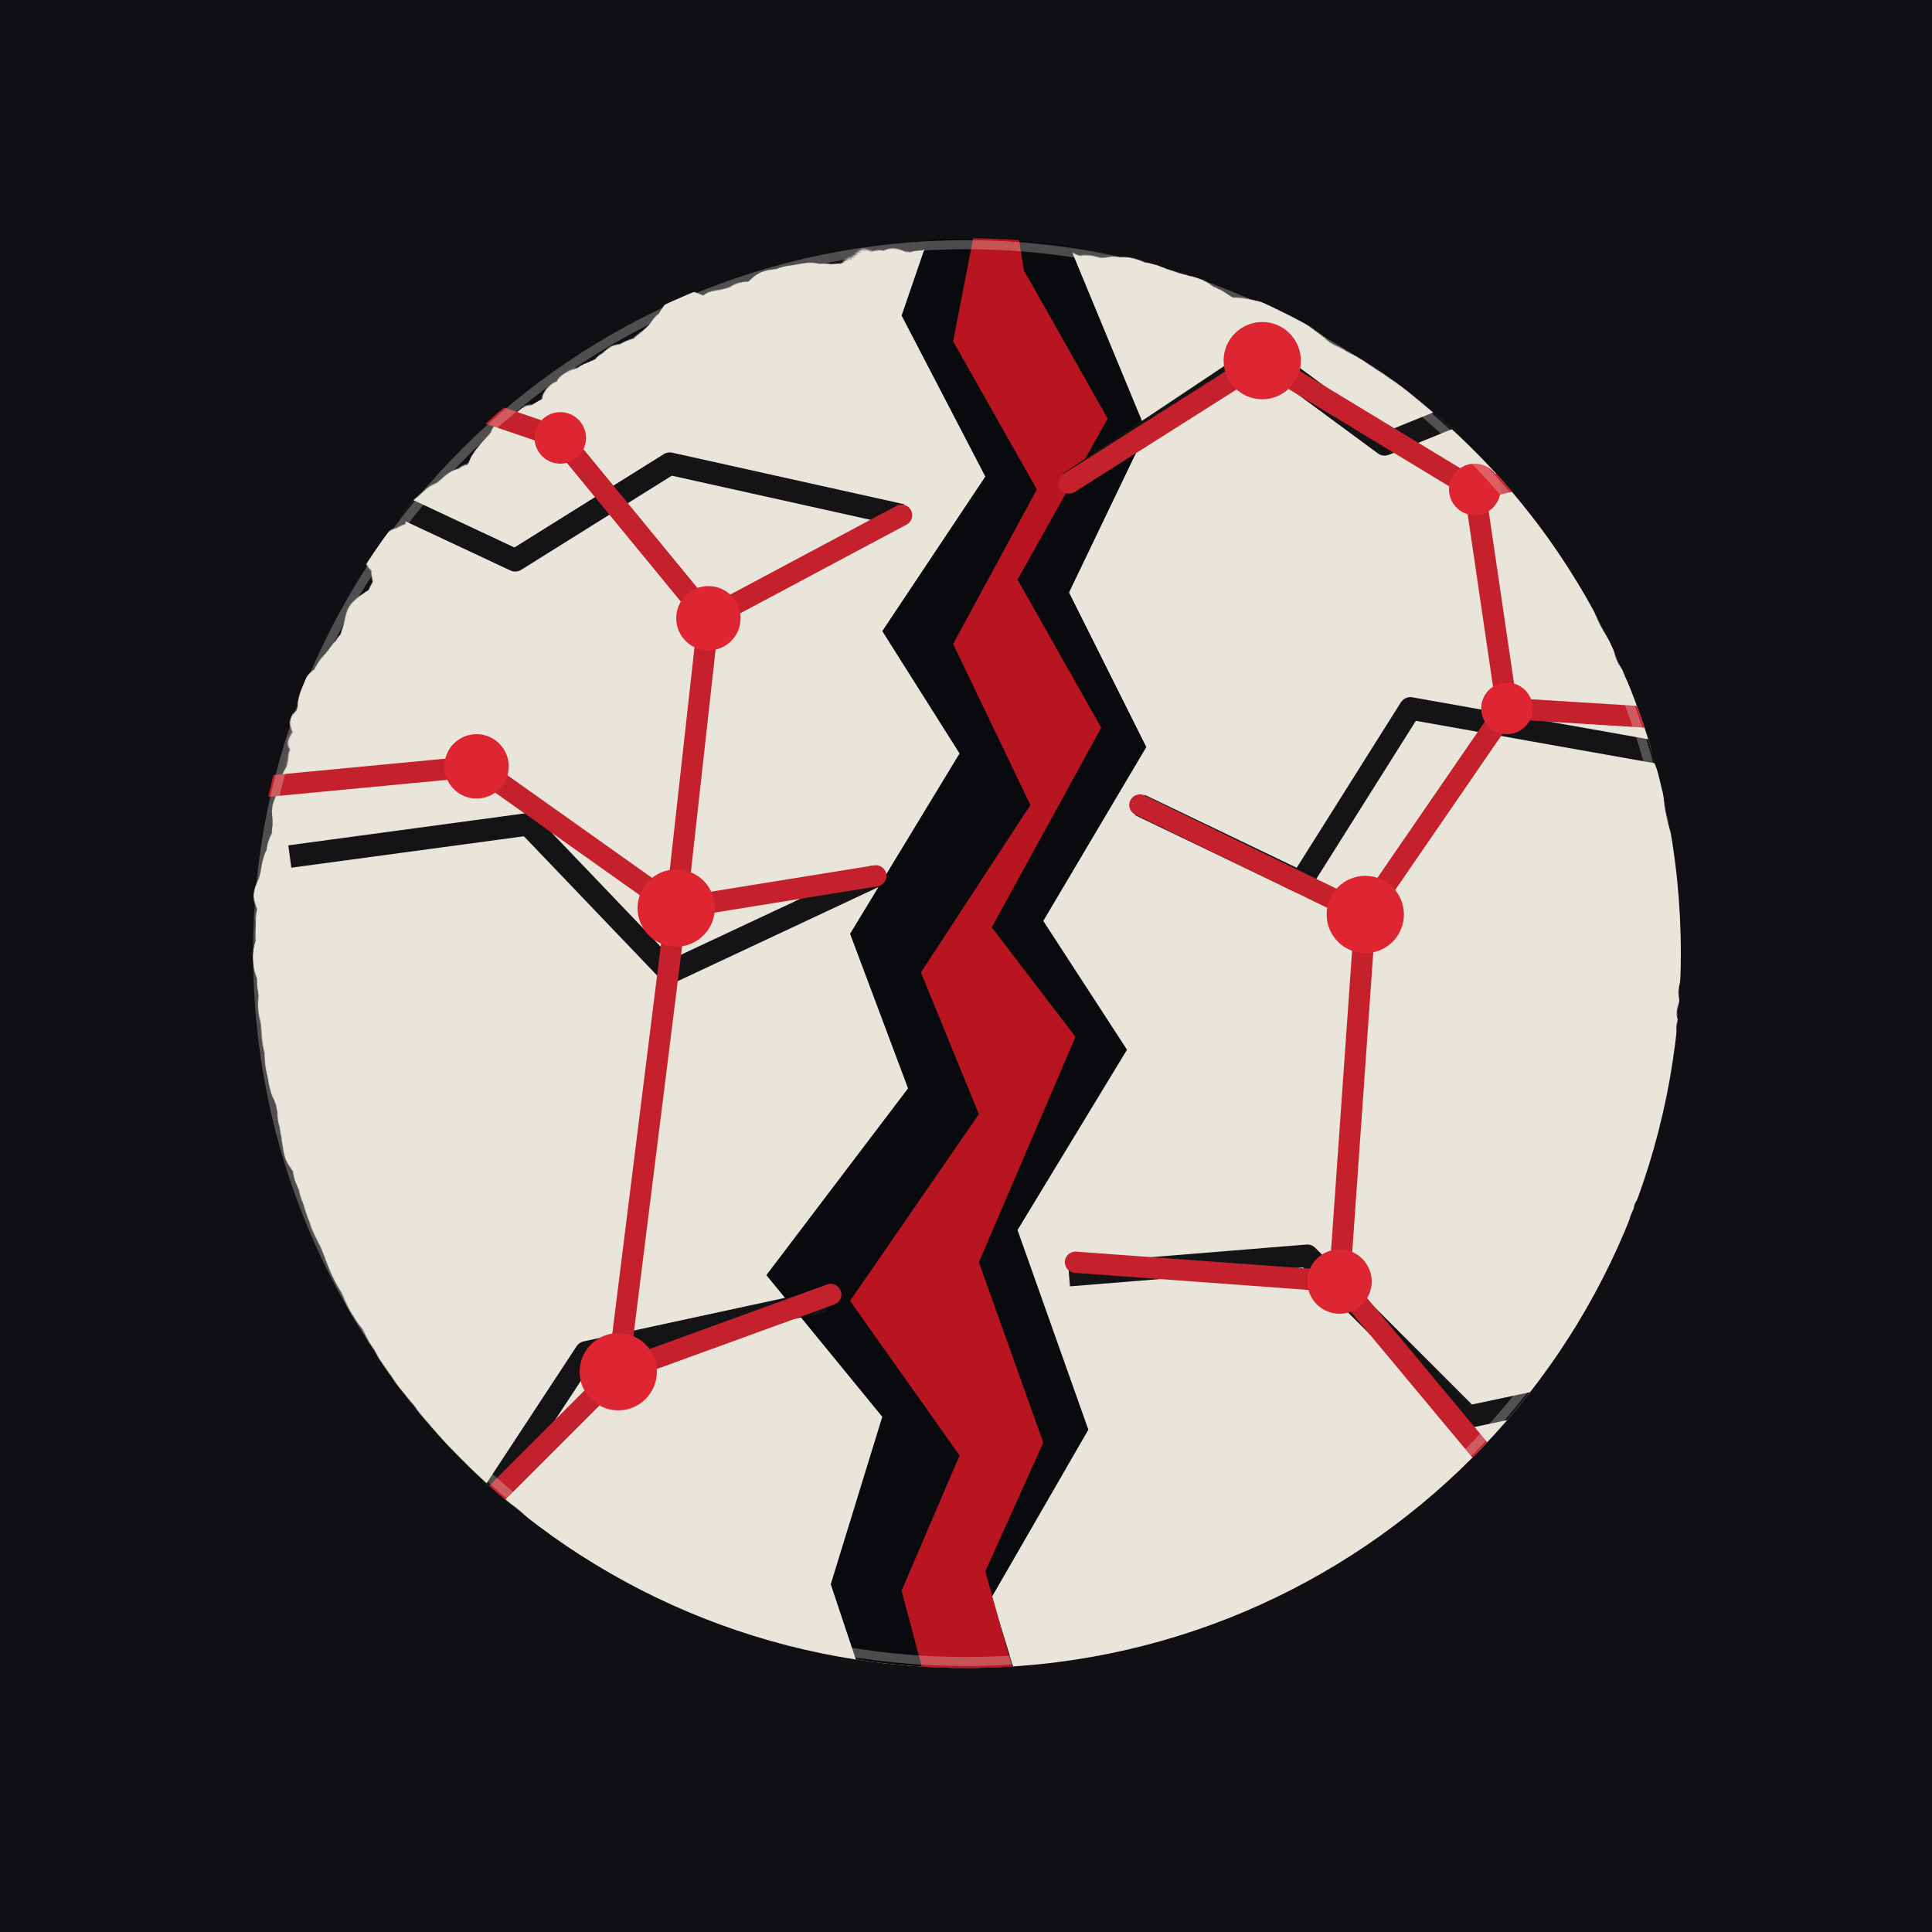
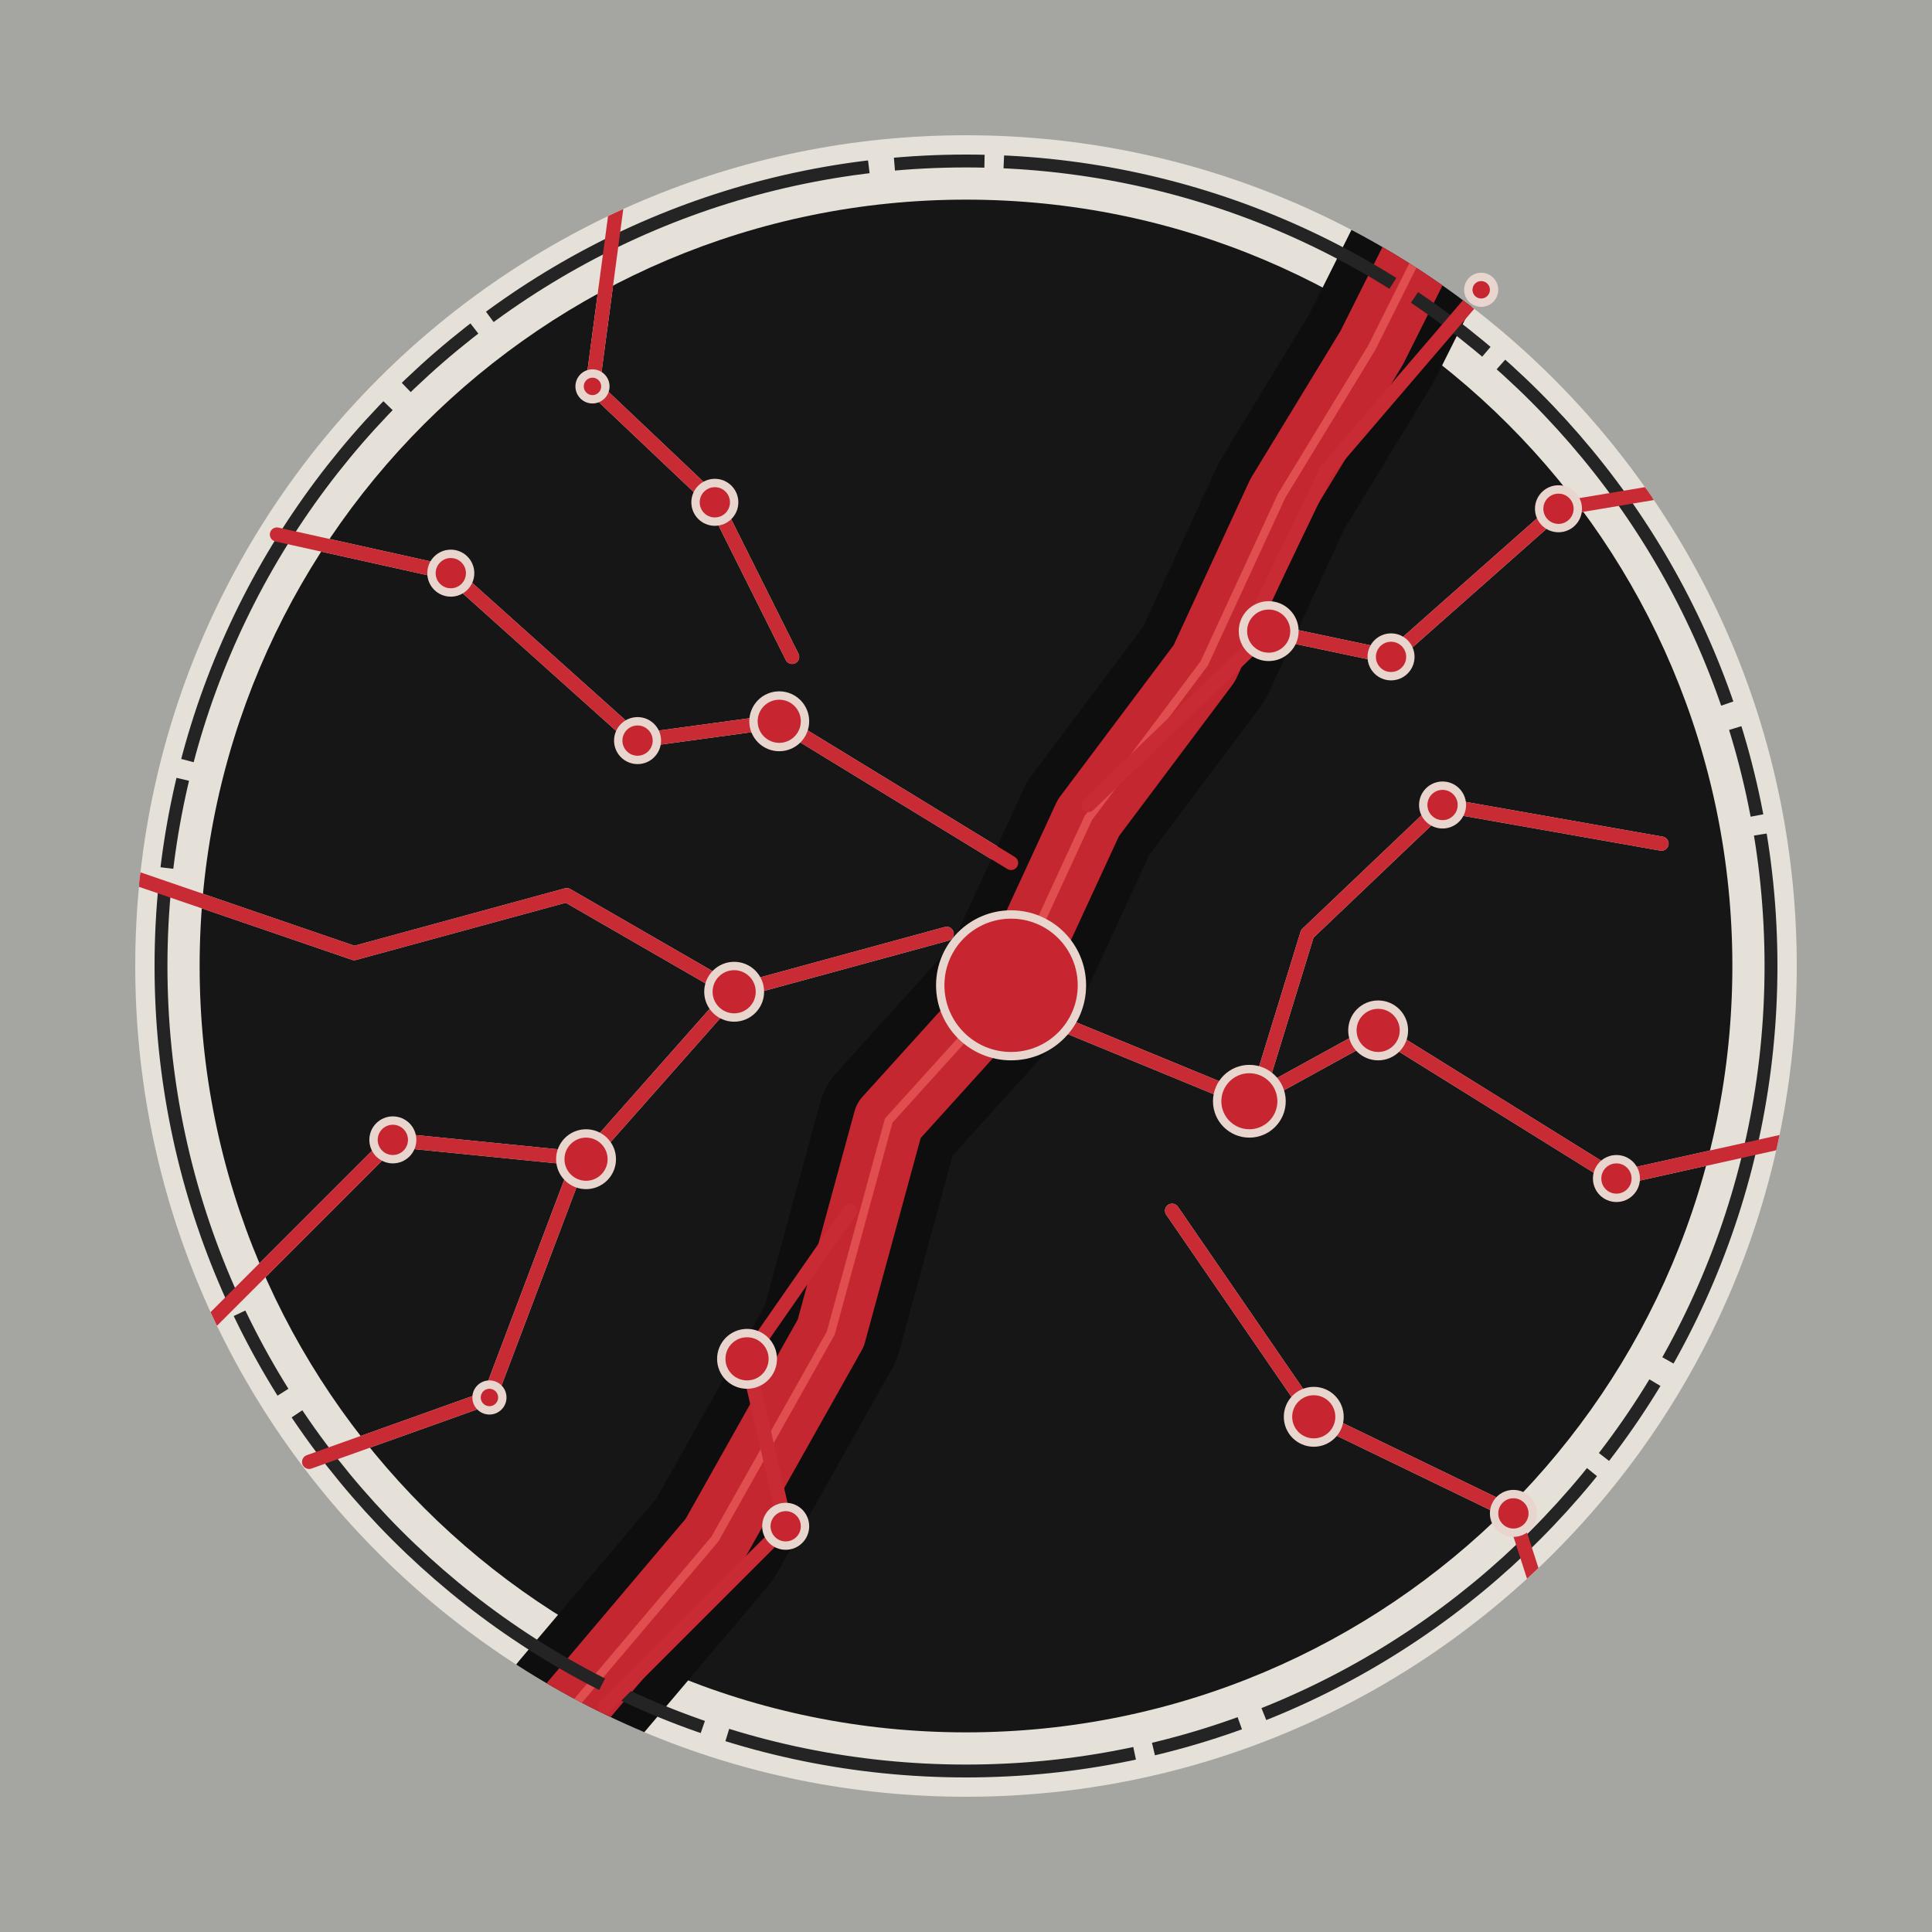
<svg xmlns="http://www.w3.org/2000/svg" viewBox="0 0 300 300" role="img" aria-labelledby="title desc">
-   <rect width="300" height="300" fill="#101014" />
+   <rect width="300" height="300" fill="#a5a5a2" />
  <defs>
    <clipPath id="disc">
-       <circle cx="150" cy="148" r="111" />
+       <circle cx="150" cy="150" r="129" />
    </clipPath>
-     <filter id="rough">
-       <feTurbulence baseFrequency=".055" numOctaves="3" seed="7" result="n" />
-       <feDisplacementMap in="SourceGraphic" in2="n" scale="4" />
+     <filter id="ink">
+       <feTurbulence baseFrequency=".043" numOctaves="2" seed="11" result="grain" />
+       <feDisplacementMap in="SourceGraphic" in2="grain" scale="1.7" />
    </filter>
  </defs>
-   <g clip-path="url(#disc)">
-     <circle cx="150" cy="148" r="111" fill="#e9e5db" filter="url(#rough)" />
-     <path d="M151 17 L140 49 153 74 137 98 149 117 132 145 141 169 119 198 137 220 129 246 141 282 162 274 154 248 169 222 158 191 175 163 162 143 178 116 166 92 178 67 166 38 Z" fill="#090a0e" />
-     <path d="M155 17 L148 53 161 76 148 100 160 125 143 151 152 173 132 202 149 226 140 247 149 281 160 269 153 244 162 224 152 196 167 161 154 144 171 113 158 90 172 65 159 42 Z" fill="#b91520" />
-     <g fill="none" stroke="#141316" stroke-width="3.5" stroke-linejoin="round">
-       <path d="M140 80 104 72 80 87 48 72" />
-       <path d="M136 136 104 151 82 128 45 133" />
-       <path d="M128 202 91 210 68 245" />
-       <path d="M166 75 196 55 215 69 247 56" />
-       <path d="M177 125 202 137 219 110 264 118" />
-       <path d="M166 198 203 195 228 220 261 213" />
+   <circle cx="150" cy="150" r="129" fill="#e5e0d8" />
+   <circle cx="150" cy="150" r="119" fill="#161616" />
+   <g clip-path="url(#disc)" fill="none" stroke-linecap="round" stroke-linejoin="round">
+     <g stroke="#dfdad2" stroke-width="2.2">
+       <path d="M157 134 L121 112 L99 115 L70 89 L43 83" />
+       <path d="M147 145 L114 154 L91 180 L61 177 L30 208" />
+       <path d="M160 157 L194 171 L214 160 L251 183 L278 177" />
+       <path d="M169 125 L197 98 L216 102 L242 79 L278 73" />
+       <path d="M132 188 L116 211 L122 237 L94 265" />
+       <path d="M182 188 L204 220 L235 235 L245 266" />
+       <path d="M123 102 L111 78 L92 60 L96 30" />
+       <path d="M195 171 L203 145 L224 125 L258 131" />
+       <path d="M90 180 L76 217 L48 227" />
+       <path d="M194 98 L206 73 L230 45" />
+       <path d="M114 154 L88 139 L55 148 L20 136" />
    </g>
-     <g stroke="#c5212c" stroke-width="3.3" fill="none" stroke-linecap="round">
-       <path d="M140 80 110 96 87 68 43 53" />
-       <path d="M136 136 105 141 74 119 32 123" />
-       <path d="M129 201 96 213 61 248 29 258" />
-       <path d="M166 75 196 56 229 76 273 66" />
-       <path d="M177 125 212 142 234 110 282 113" />
-       <path d="M167 196 208 199 233 229 284 242" />
-       <path d="M105 141 96 213" />
-       <path d="M212 142 208 199" />
-       <path d="M87 68 110 96 105 141" />
-       <path d="M229 76 234 110 212 142" />
+     <g stroke="#b72c31" stroke-width="1.4" opacity=".85">
+       <path d="M157 134 L121 112 L99 115 L70 89 L43 83" stroke-dasharray="22 75" />
+       <path d="M147 145 L114 154 L91 180 L61 177 L30 208" stroke-dasharray="22 75" />
+       <path d="M160 157 L194 171 L214 160 L251 183 L278 177" stroke-dasharray="22 75" />
+       <path d="M169 125 L197 98 L216 102 L242 79 L278 73" stroke-dasharray="22 75" />
+       <path d="M132 188 L116 211 L122 237 L94 265" stroke-dasharray="22 75" />
+       <path d="M182 188 L204 220 L235 235 L245 266" stroke-dasharray="22 75" />
+       <path d="M123 102 L111 78 L92 60 L96 30" stroke-dasharray="22 75" />
+       <path d="M195 171 L203 145 L224 125 L258 131" stroke-dasharray="22 75" />
+       <path d="M90 180 L76 217 L48 227" stroke-dasharray="22 75" />
+       <path d="M194 98 L206 73 L230 45" stroke-dasharray="22 75" />
+       <path d="M114 154 L88 139 L55 148 L20 136" stroke-dasharray="22 75" />
    </g>
-     <g fill="#dd2631">
-       <circle cx="110" cy="96" r="5" />
-       <circle cx="87" cy="68" r="4" />
-       <circle cx="43" cy="53" r="4" />
-       <circle cx="105" cy="141" r="6" />
-       <circle cx="74" cy="119" r="5" />
-       <circle cx="32" cy="123" r="4" />
-       <circle cx="96" cy="213" r="6" />
-       <circle cx="61" cy="248" r="4" />
-       <circle cx="29" cy="258" r="3" />
-       <circle cx="196" cy="56" r="6" />
-       <circle cx="229" cy="76" r="4" />
-       <circle cx="273" cy="66" r="3" />
-       <circle cx="212" cy="142" r="6" />
-       <circle cx="234" cy="110" r="4" />
-       <circle cx="282" cy="113" r="4" />
-       <circle cx="208" cy="199" r="5" />
-       <circle cx="233" cy="229" r="5" />
-       <circle cx="284" cy="242" r="3" />
-     </g>
+     <path d="M70 293 L89 265 111 239 129 207 138 174 157 153 169 127 187 103 199 77 213 54 225 30 247 2" stroke="#0e0e0e" stroke-width="22" />
+     <path d="M70 293 L89 265 111 239 129 207 138 174 157 153 169 127 187 103 199 77 213 54 225 30 247 2" stroke="#c52730" stroke-width="11" />
+     <path d="M70 293 L89 265 111 239 129 207 138 174 157 153 169 127 187 103 199 77 213 54 225 30 247 2" stroke="#ef6261" stroke-width="1.3" opacity=".65" />
  </g>
-   <circle cx="150" cy="148" r="110" fill="none" stroke="#e9e5db" stroke-width="1.4" opacity=".3" />
+   <circle cx="150" cy="150" r="125" fill="none" stroke="#242424" stroke-width="2" stroke-dasharray="64 4 14 3" />
+   <g clip-path="url(#disc)" fill="none" stroke="#c82b34" stroke-linecap="round" stroke-linejoin="round" stroke-width="2.2">
+     <path d="M157 134 L121 112 L99 115 L70 89 L43 83" />
+     <path d="M147 145 L114 154 L91 180 L61 177 L30 208" />
+     <path d="M160 157 L194 171 L214 160 L251 183 L278 177" />
+     <path d="M169 125 L197 98 L216 102 L242 79 L278 73" />
+     <path d="M132 188 L116 211 L122 237 L94 265" />
+     <path d="M182 188 L204 220 L235 235 L245 266" />
+     <path d="M123 102 L111 78 L92 60 L96 30" />
+     <path d="M195 171 L203 145 L224 125 L258 131" />
+     <path d="M90 180 L76 217 L48 227" />
+     <path d="M194 98 L206 73 L230 45" />
+     <path d="M114 154 L88 139 L55 148 L20 136" />
+   </g>
+   <g fill="#c72530" stroke="#e8d6ce" stroke-width="1.3">
+     <circle cx="157" cy="153" r="11" />
+     <circle cx="121" cy="112" r="4" />
+     <circle cx="99" cy="115" r="3" />
+     <circle cx="70" cy="89" r="3" />
+     <circle cx="114" cy="154" r="4" />
+     <circle cx="91" cy="180" r="4" />
+     <circle cx="61" cy="177" r="3" />
+     <circle cx="194" cy="171" r="5" />
+     <circle cx="214" cy="160" r="4" />
+     <circle cx="251" cy="183" r="3" />
+     <circle cx="197" cy="98" r="4" />
+     <circle cx="216" cy="102" r="3" />
+     <circle cx="242" cy="79" r="3" />
+     <circle cx="116" cy="211" r="4" />
+     <circle cx="122" cy="237" r="3" />
+     <circle cx="204" cy="220" r="4" />
+     <circle cx="235" cy="235" r="3" />
+     <circle cx="111" cy="78" r="3" />
+     <circle cx="92" cy="60" r="2" />
+     <circle cx="224" cy="125" r="3" />
+     <circle cx="76" cy="217" r="2" />
+     <circle cx="230" cy="45" r="2" />
+   </g>
</svg>
